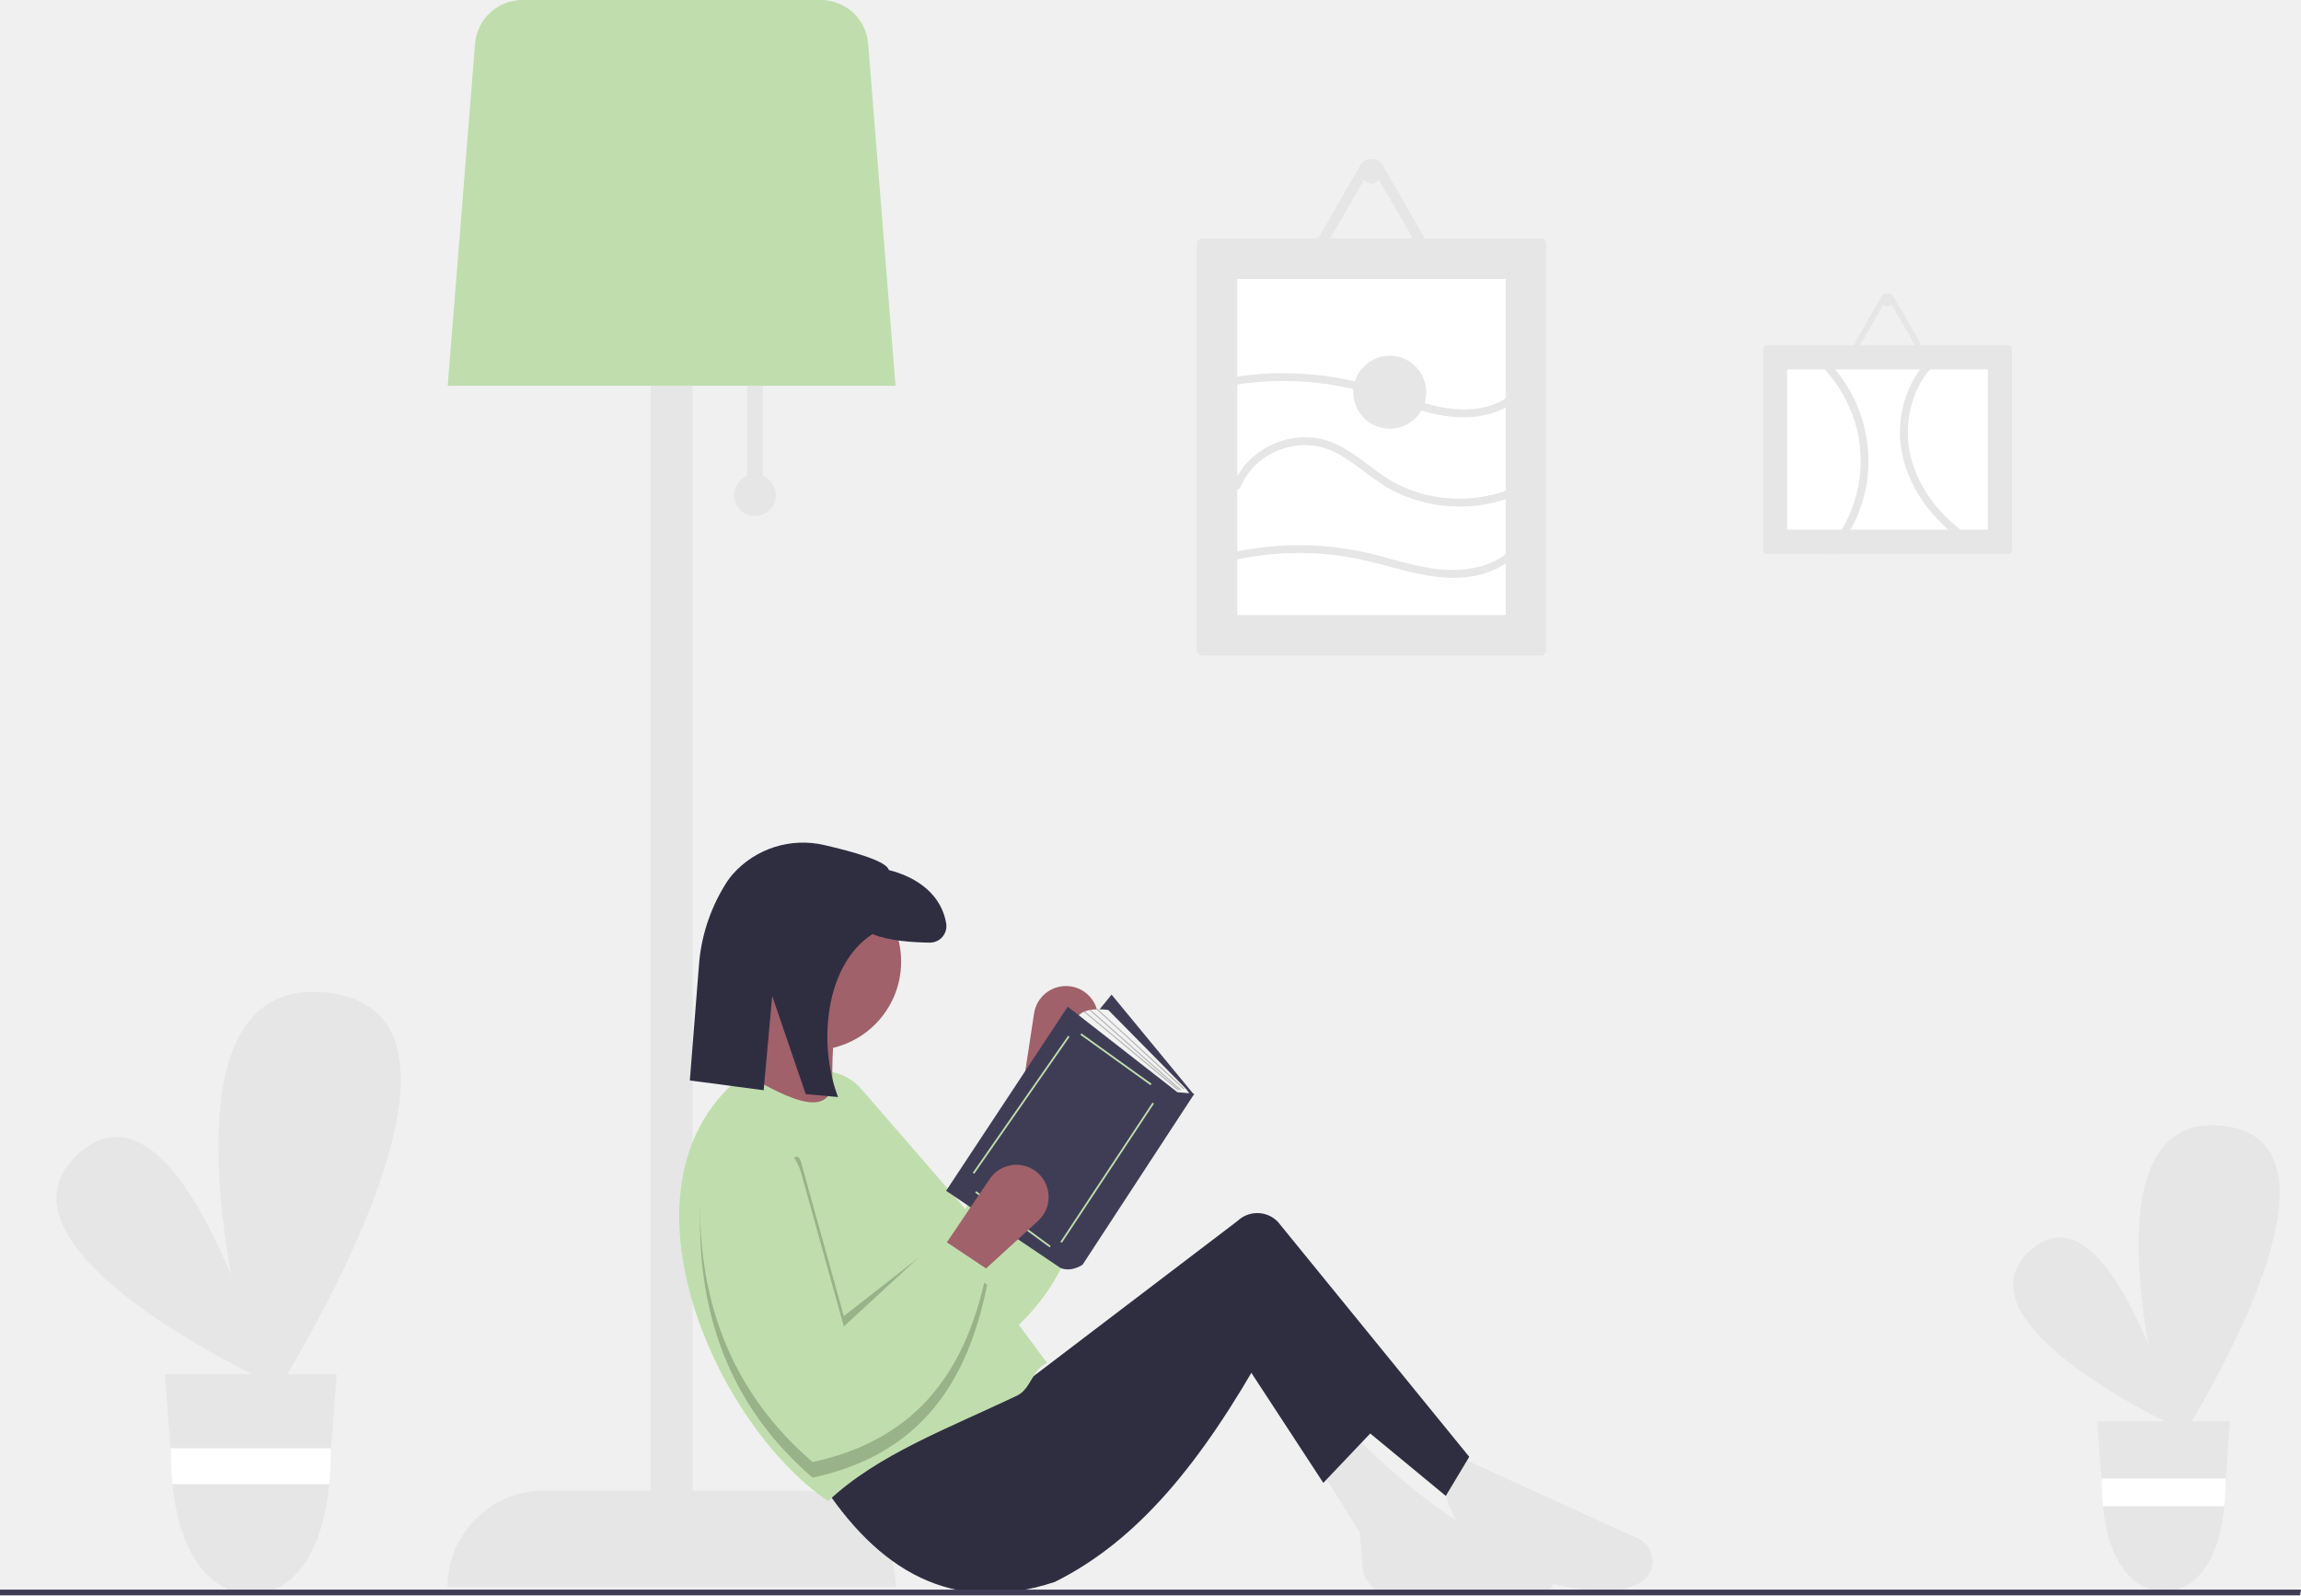
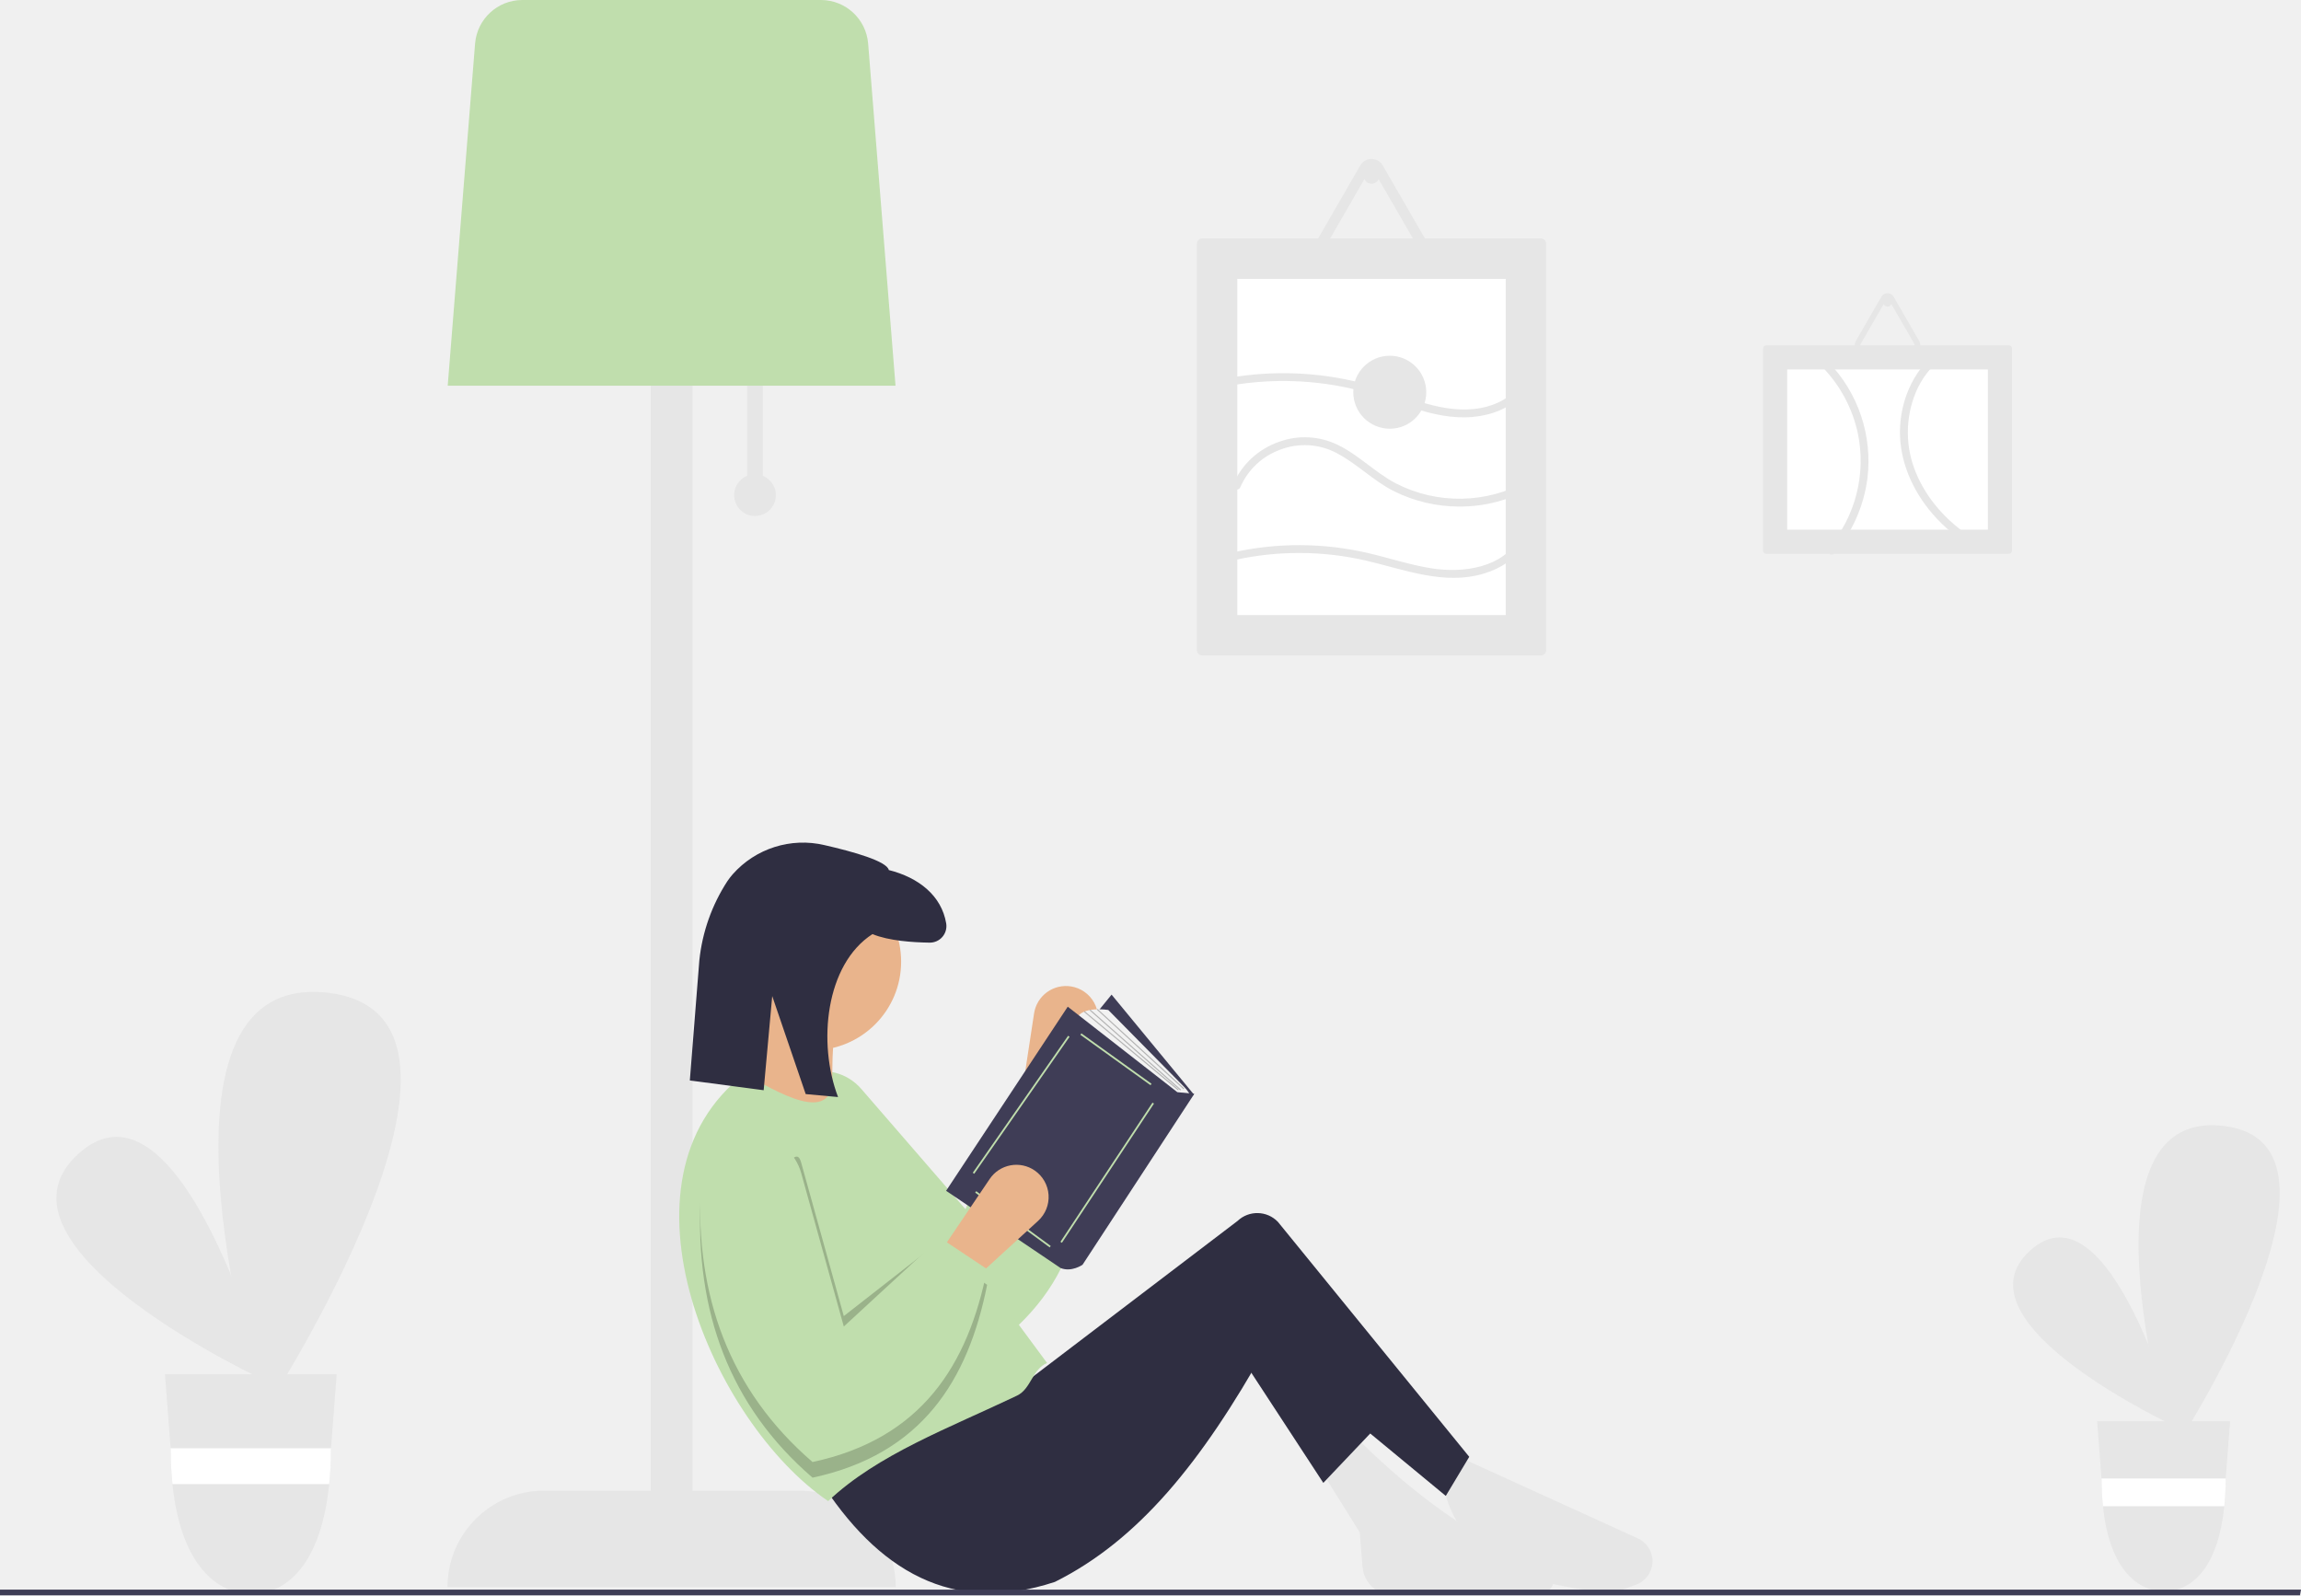
<svg xmlns="http://www.w3.org/2000/svg" id="a90b5256-b423-42d1-825d-5fdc0dc55c5f" data-name="Layer 1" width="882.951" height="612.148" viewBox="0 0 882.951 612.148">
  <path d="M261.421,674.244s-112.306-51.7-72.853-87.552S261.421,674.244,261.421,674.244Z" transform="translate(-158.5244 -143.926)" fill="#e6e6e6" />
  <path d="M259.466,686.308s-51.62-169.606,24.392-161.495S259.466,686.308,259.466,686.308Z" transform="translate(-158.5244 -143.926)" fill="#e6e6e6" />
  <path d="M221.829,671.266l2.167,28.372.034.49a130.356,130.356,0,0,0,.671,13.266c2.94,28.939,15.579,42.128,30.349,42.128s26.858-13.189,29.799-42.128a130.353,130.353,0,0,0,.671-13.266l.017-.396.009-.095L287.72,671.266Z" transform="translate(-158.5244 -143.926)" fill="#e6e6e6" />
  <path d="M285.545,699.637l-.009.095-.017.396a130.353,130.353,0,0,1-.671,13.266H224.701a130.356,130.356,0,0,1-.671-13.266l-.034-.49Z" transform="translate(-158.5244 -143.926)" fill="#fff" />
  <path d="M993.908,691.595s-86.949-40.027-56.404-67.784S993.908,691.595,993.908,691.595Z" transform="translate(-158.5244 -143.926)" fill="#e6e6e6" />
  <path d="M992.395,700.935s-39.965-131.312,18.885-125.032S992.395,700.935,992.395,700.935Z" transform="translate(-158.5244 -143.926)" fill="#e6e6e6" />
  <path d="M963.256,689.289l1.677,21.966.027.379a100.924,100.924,0,0,0,.519,10.271c2.276,22.405,12.061,32.616,23.497,32.616s20.794-10.211,23.071-32.616a100.921,100.921,0,0,0,.519-10.271l.013-.306.007-.073,1.684-21.966Z" transform="translate(-158.5244 -143.926)" fill="#e6e6e6" />
  <path d="M1012.586,711.255l-.007.073-.013.306a100.921,100.921,0,0,1-.519,10.271H965.479a100.924,100.924,0,0,1-.519-10.271l-.027-.379Z" transform="translate(-158.5244 -143.926)" fill="#fff" />
  <path d="M451.24,326.513V287.926h-6v38.587a8,8,0,1,0,6,0Z" transform="translate(-158.5244 -143.926)" fill="#e6e6e6" />
  <path d="M465.24,715.926h-41v-498h-16v498H367.24A37,37,0,0,0,330.24,752.926v0h172V752.926A37,37,0,0,0,465.24,715.926Z" transform="translate(-158.5244 -143.926)" fill="#e6e6e6" />
  <path d="M330.323,291.926h171.834L491.65,160.586A18.198,18.198,0,0,0,473.604,143.926H358.877a18.198,18.198,0,0,0-18.046,16.66Z" transform="translate(-158.5244 -143.926)" fill="#c0dead" />
-   <path d="M569.58,522.446h0a12.37,12.37,0,0,0-14.258,10.339l-4.838,31.749,16.46,4.366,12.061-29.581A12.37,12.37,0,0,0,569.58,522.446Z" transform="translate(-158.5244 -143.926)" fill="#a0616a" />
+   <path d="M569.58,522.446h0a12.37,12.37,0,0,0-14.258,10.339l-4.838,31.749,16.46,4.366,12.061-29.581A12.37,12.37,0,0,0,569.58,522.446Z" transform="translate(-158.5244 -143.926)" fill="#E9B48C" />
  <path d="M569.272,564.474c9.135,36.302,5.203,69.506-28.812,95.576-40.799-11.247-67.935-38.382-84.491-77.818a19.684,19.684,0,0,1,11.353-26.092h0a19.674,19.674,0,0,1,21.659,5.582l40.031,46.204,18.78-46.589Z" transform="translate(-158.5244 -143.926)" fill="#c0dead" />
  <path d="M778.312,754.933c-37.253-1.979-60.395-14.77-66-41l6-11L787.007,734.227a9.609,9.609,0,0,1-.676,17.766Z" transform="translate(-158.5244 -143.926)" fill="#e6e6e6" />
  <path d="M749.527,755.196c-19.356-.586-37.97-.404-55.608.79a11.781,11.781,0,0,1-12.547-10.816l-1.059-13.237-15-24,13-13c21.847,21.759,45.807,40.035,74.263,50.899A5.132,5.132,0,0,1,749.527,755.196Z" transform="translate(-158.5244 -143.926)" fill="#e6e6e6" />
  <path d="M644.312,660.933c-24.716,44.226-49.025,74.04-81,90-39.339,12.984-68.09-4.218-90.5-39.5l65-43,9.5,9.5,86.098-65.518a10.993,10.993,0,0,1,15.464.344l73.438,90.174-9,15Z" transform="translate(-158.5244 -143.926)" fill="#2f2e41" />
  <polygon points="507.788 569.007 473.788 517.007 481.788 502.007 526.788 549.007 507.788 569.007" fill="#2f2e41" />
-   <circle cx="311.788" cy="369.007" r="34" fill="#a0616a" />
-   <path d="M479.312,575.933l-38-13a47.195,47.195,0,0,0,7-30h31C477.55,548.191,477.285,562.663,479.312,575.933Z" transform="translate(-158.5244 -143.926)" fill="#a0616a" />
+   <circle cx="311.788" cy="369.007" r="34" fill="#E9B48C" />
+   <path d="M479.312,575.933l-38-13a47.195,47.195,0,0,0,7-30h31C477.55,548.191,477.285,562.663,479.312,575.933Z" transform="translate(-158.5244 -143.926)" fill="#E9B48C" />
  <path d="M560.312,666.933c-5.697,2.339-6.113,9.923-11.5,12.5-26.04,12.459-53.589,22.568-72.5,40.5-44.193-30.01-85.155-123.218-32-164,18.144,10.617,34.351,18.215,34,0Z" transform="translate(-158.5244 -143.926)" fill="#c0dead" />
  <path d="M537.312,626.933l-18.5-6.5-36.5,28.5-16.362-58.903c-1.135-4.085-2.974-2.015-5.614.823a19.664,19.664,0,0,0-33.002,13.557c-1.946,42.726,10.938,78.874,42.978,106.523,41.907-8.973,59.692-37.286,67-74l-1.981-1.321Q536.426,631.356,537.312,626.933Z" transform="translate(-158.5244 -143.926)" opacity="0.2" />
  <path d="M474.887,468.207c11.215,2.562,23.98,6.193,24.696,9.567,11.537,2.907,20.245,9.871,22.023,20.487a6.358,6.358,0,0,1-6.378,7.373c-6.274-.081-15.692-.682-21.912-3.279-18.067,11.641-21.099,41.918-13.209,62.528l-12.416-1.138-12.845-37.602L451.564,562.266l-28.333-3.746,3.649-46.065a68.631,68.631,0,0,1,10.778-30.433,25.92,25.92,0,0,1,2.028-2.627A36.011,36.011,0,0,1,474.887,468.207Z" transform="translate(-158.5244 -143.926)" fill="#2f2e41" />
  <polygon points="380.285 438.428 411.402 475.011 458.078 419.925 426.54 381.659 380.285 438.428" fill="#3f3d56" />
  <path d="M608.613,565.113,571.608,534.837c2.103-5.046,12.195-3.364,12.195-3.364l28.966,29.366a15.851,15.851,0,0,1,2.571,3.433h0Z" transform="translate(-158.5244 -143.926)" fill="#f2f2f2" />
  <path d="M610.295,563.01,568.244,530.211l-46.676,70.645L565.511,630.501c4.205,1.682,8.41-1.262,8.41-1.262L616.812,563.641Z" transform="translate(-158.5244 -143.926)" fill="#3f3d56" />
  <rect x="586.406" y="533.824" width="0.681" height="33.143" transform="translate(-361.1363 561.7738) rotate(-54.2997)" fill="#c0dead" />
  <rect x="551.368" y="593.577" width="64.029" height="0.682" transform="translate(-392.3398 608.9271) rotate(-56.51868)" fill="#c0dead" />
  <rect x="546.878" y="594.043" width="0.682" height="35.492" transform="translate(-428.3845 546.0667) rotate(-53.65594)" fill="#c0dead" />
  <rect x="518.352" y="567.505" width="64.041" height="0.681" transform="translate(-388.6277 551.2639) rotate(-55.16206)" fill="#c0dead" />
  <rect x="595.97" y="523.898" width="0.42" height="45.164" transform="translate(-368.0795 472.2771) rotate(-47.45516)" fill="#b3b3b3" />
  <rect x="593.952" y="523.631" width="0.421" height="46.389" transform="translate(-367.5248 486.4258) rotate(-48.56153)" fill="#b3b3b3" />
  <rect x="592.443" y="523.638" width="0.421" height="46.997" transform="translate(-365.6135 508.1316) rotate(-50.18727)" fill="#b3b3b3" />
-   <path d="M555.606,593.094h0a12.37,12.37,0,0,0-17.314,3.229l-17.98,26.61,13,11,23.576-21.555A12.37,12.37,0,0,0,555.606,593.094Z" transform="translate(-158.5244 -143.926)" fill="#a0616a" />
+   <path d="M555.606,593.094h0a12.37,12.37,0,0,0-17.314,3.229l-17.98,26.61,13,11,23.576-21.555A12.37,12.37,0,0,0,555.606,593.094Z" transform="translate(-158.5244 -143.926)" fill="#E9B48C" />
  <path d="M537.312,630.933c-7.308,36.714-25.093,65.027-67,74-32.04-27.65-44.925-63.797-42.978-106.523A19.684,19.684,0,0,1,448.776,579.702h0a19.674,19.674,0,0,1,17.175,14.327l16.362,58.903,36.937-34.042Z" transform="translate(-158.5244 -143.926)" fill="#c0dead" />
  <polygon points="882.556 612.148 0 612.148 0 609.966 882.951 609.966 882.556 612.148" fill="#3f3d56" />
  <path d="M619.812,235.433a2.002,2.002,0,0,0-2,2v156a2.002,2.002,0,0,0,2,2h130a2.002,2.002,0,0,0,2-2v-156a2.002,2.002,0,0,0-2-2Z" transform="translate(-158.5244 -143.926)" fill="#e6e6e6" />
  <path d="M633.312,379.933h103v-129h-103Z" transform="translate(-158.5244 -143.926)" fill="#fff" />
  <path d="M836.245,276.433a1.195,1.195,0,0,0-1.194,1.194V355.239a1.195,1.195,0,0,0,1.194,1.194h93.134a1.195,1.195,0,0,0,1.194-1.194V277.627a1.195,1.195,0,0,0-1.194-1.194Z" transform="translate(-158.5244 -143.926)" fill="#e6e6e6" />
  <path d="M844.305,285.687V347.179h77.015V285.687Z" transform="translate(-158.5244 -143.926)" fill="#fff" />
  <path d="M702.999,246.433h-36.373a4.989,4.989,0,0,1-4.33-7.5l18.187-31.5c.015-.026.03-.052.045-.078a4.941,4.941,0,0,1,3.787-2.398l.026-.002c.155-.014.313-.021.472-.021a4.949,4.949,0,0,1,4.33,2.5l18.187,31.5a5,5,0,0,1-4.33,7.5ZM665.622,241.428a1.028,1.028,0,0,0,.138.505.983.983,0,0,0,.866.5h36.373a.982.982,0,0,0,.866-.5,1.027,1.027,0,0,0,.138-.504.985.985,0,0,0-.138-.495l-18.187-31.5a1,1,0,0,0-1.732,0l-18.187,31.5A.981.981,0,0,0,665.622,241.428Z" transform="translate(-158.5244 -143.926)" fill="#e6e6e6" />
  <circle cx="526.288" cy="67.507" r="3" fill="#e6e6e6" />
  <path d="M892.673,278.933H872.952a2.705,2.705,0,0,1-2.348-4.066l9.86-17.078.025-.042a2.679,2.679,0,0,1,2.053-1.3l.014-.001c.084-.008.17-.012.256-.012a2.683,2.683,0,0,1,2.348,1.355l9.86,17.078a2.711,2.711,0,0,1-2.348,4.066Zm-20.265-2.713a.557.557,0,0,0,.075.274.533.533,0,0,0,.47.271H892.673a.533.533,0,0,0,.47-.271.557.557,0,0,0,.075-.273.534.534,0,0,0-.075-.268L883.282,258.873a.542.542,0,0,0-.939,0L872.483,275.951A.532.532,0,0,0,872.408,276.219Z" transform="translate(-158.5244 -143.926)" fill="#e6e6e6" />
  <circle cx="724.288" cy="116.031" r="1.627" fill="#e6e6e6" />
  <path d="M634.491,330.814a26.49,26.49,0,0,1,15.262-14.327,26.181,26.181,0,0,1,21.812,1.357c7.804,4.142,14.043,10.653,21.968,14.617a56.179,56.179,0,0,0,24.786,5.839,55.478,55.478,0,0,0,27.793-7.214,1.501,1.501,0,0,0-1.514-2.59,53.343,53.343,0,0,1-50.43.925c-7.951-4.169-14.251-10.901-22.351-14.807a28.88,28.88,0,0,0-22.231-1.248,29.846,29.846,0,0,0-17.988,16.651c-.728,1.787,2.173,2.565,2.893.798Z" transform="translate(-158.5244 -143.926)" fill="#e6e6e6" />
  <path d="M632.12,358.857a114.204,114.204,0,0,1,50.54.175c14.766,3.424,30.009,9.585,45.234,4.99,6.802-2.053,13.035-6.158,16.53-12.477.935-1.691-1.655-3.206-2.59-1.514-6.579,11.897-21.992,13.904-34.166,11.952-8.134-1.304-15.974-3.92-23.98-5.791a116.877,116.877,0,0,0-52.364-.228c-1.883.421-1.086,3.313.798,2.893Z" transform="translate(-158.5244 -143.926)" fill="#e6e6e6" />
  <path d="M631.039,291.798a118.628,118.628,0,0,1,48.042,1.709c14.695,3.6,29.059,11.826,44.597,10.405,7.194-.658,14.316-3.303,19.203-8.807,1.278-1.439-.836-3.569-2.121-2.121-4.216,4.747-10.288,7.208-16.519,7.873-7.182.766-14.238-.722-21.074-2.836-7.566-2.34-14.917-5.305-22.609-7.239a121.499,121.499,0,0,0-50.316-1.877c-1.899.324-1.094,3.216.798,2.893Z" transform="translate(-158.5244 -143.926)" fill="#e6e6e6" />
  <path d="M857.716,284.674a52.3,52.3,0,0,1,13.722,25.587,51.655,51.655,0,0,1-11.168,43.861c-1.243,1.463.869,3.596,2.121,2.121a55.414,55.414,0,0,0,12.699-28.673,54.693,54.693,0,0,0-15.253-45.018c-1.354-1.381-3.475.741-2.121,2.121Z" transform="translate(-158.5244 -143.926)" fill="#e6e6e6" />
  <path d="M902.727,278.272c-9.194,6.743-14.341,17.627-15.065,28.885-.754,11.713,3.714,23.026,10.907,32.12a62.463,62.463,0,0,0,14.848,13.404c1.62,1.06,3.125-1.536,1.514-2.59-9.185-6.01-17.044-14.546-21.217-24.791a40.117,40.117,0,0,1-.087-30.738,32.842,32.842,0,0,1,10.614-13.7c1.541-1.13.046-3.735-1.514-2.59Z" transform="translate(-158.5244 -143.926)" fill="#e6e6e6" />
  <circle cx="533.288" cy="150.507" r="14" fill="#e6e6e6" />
</svg>
